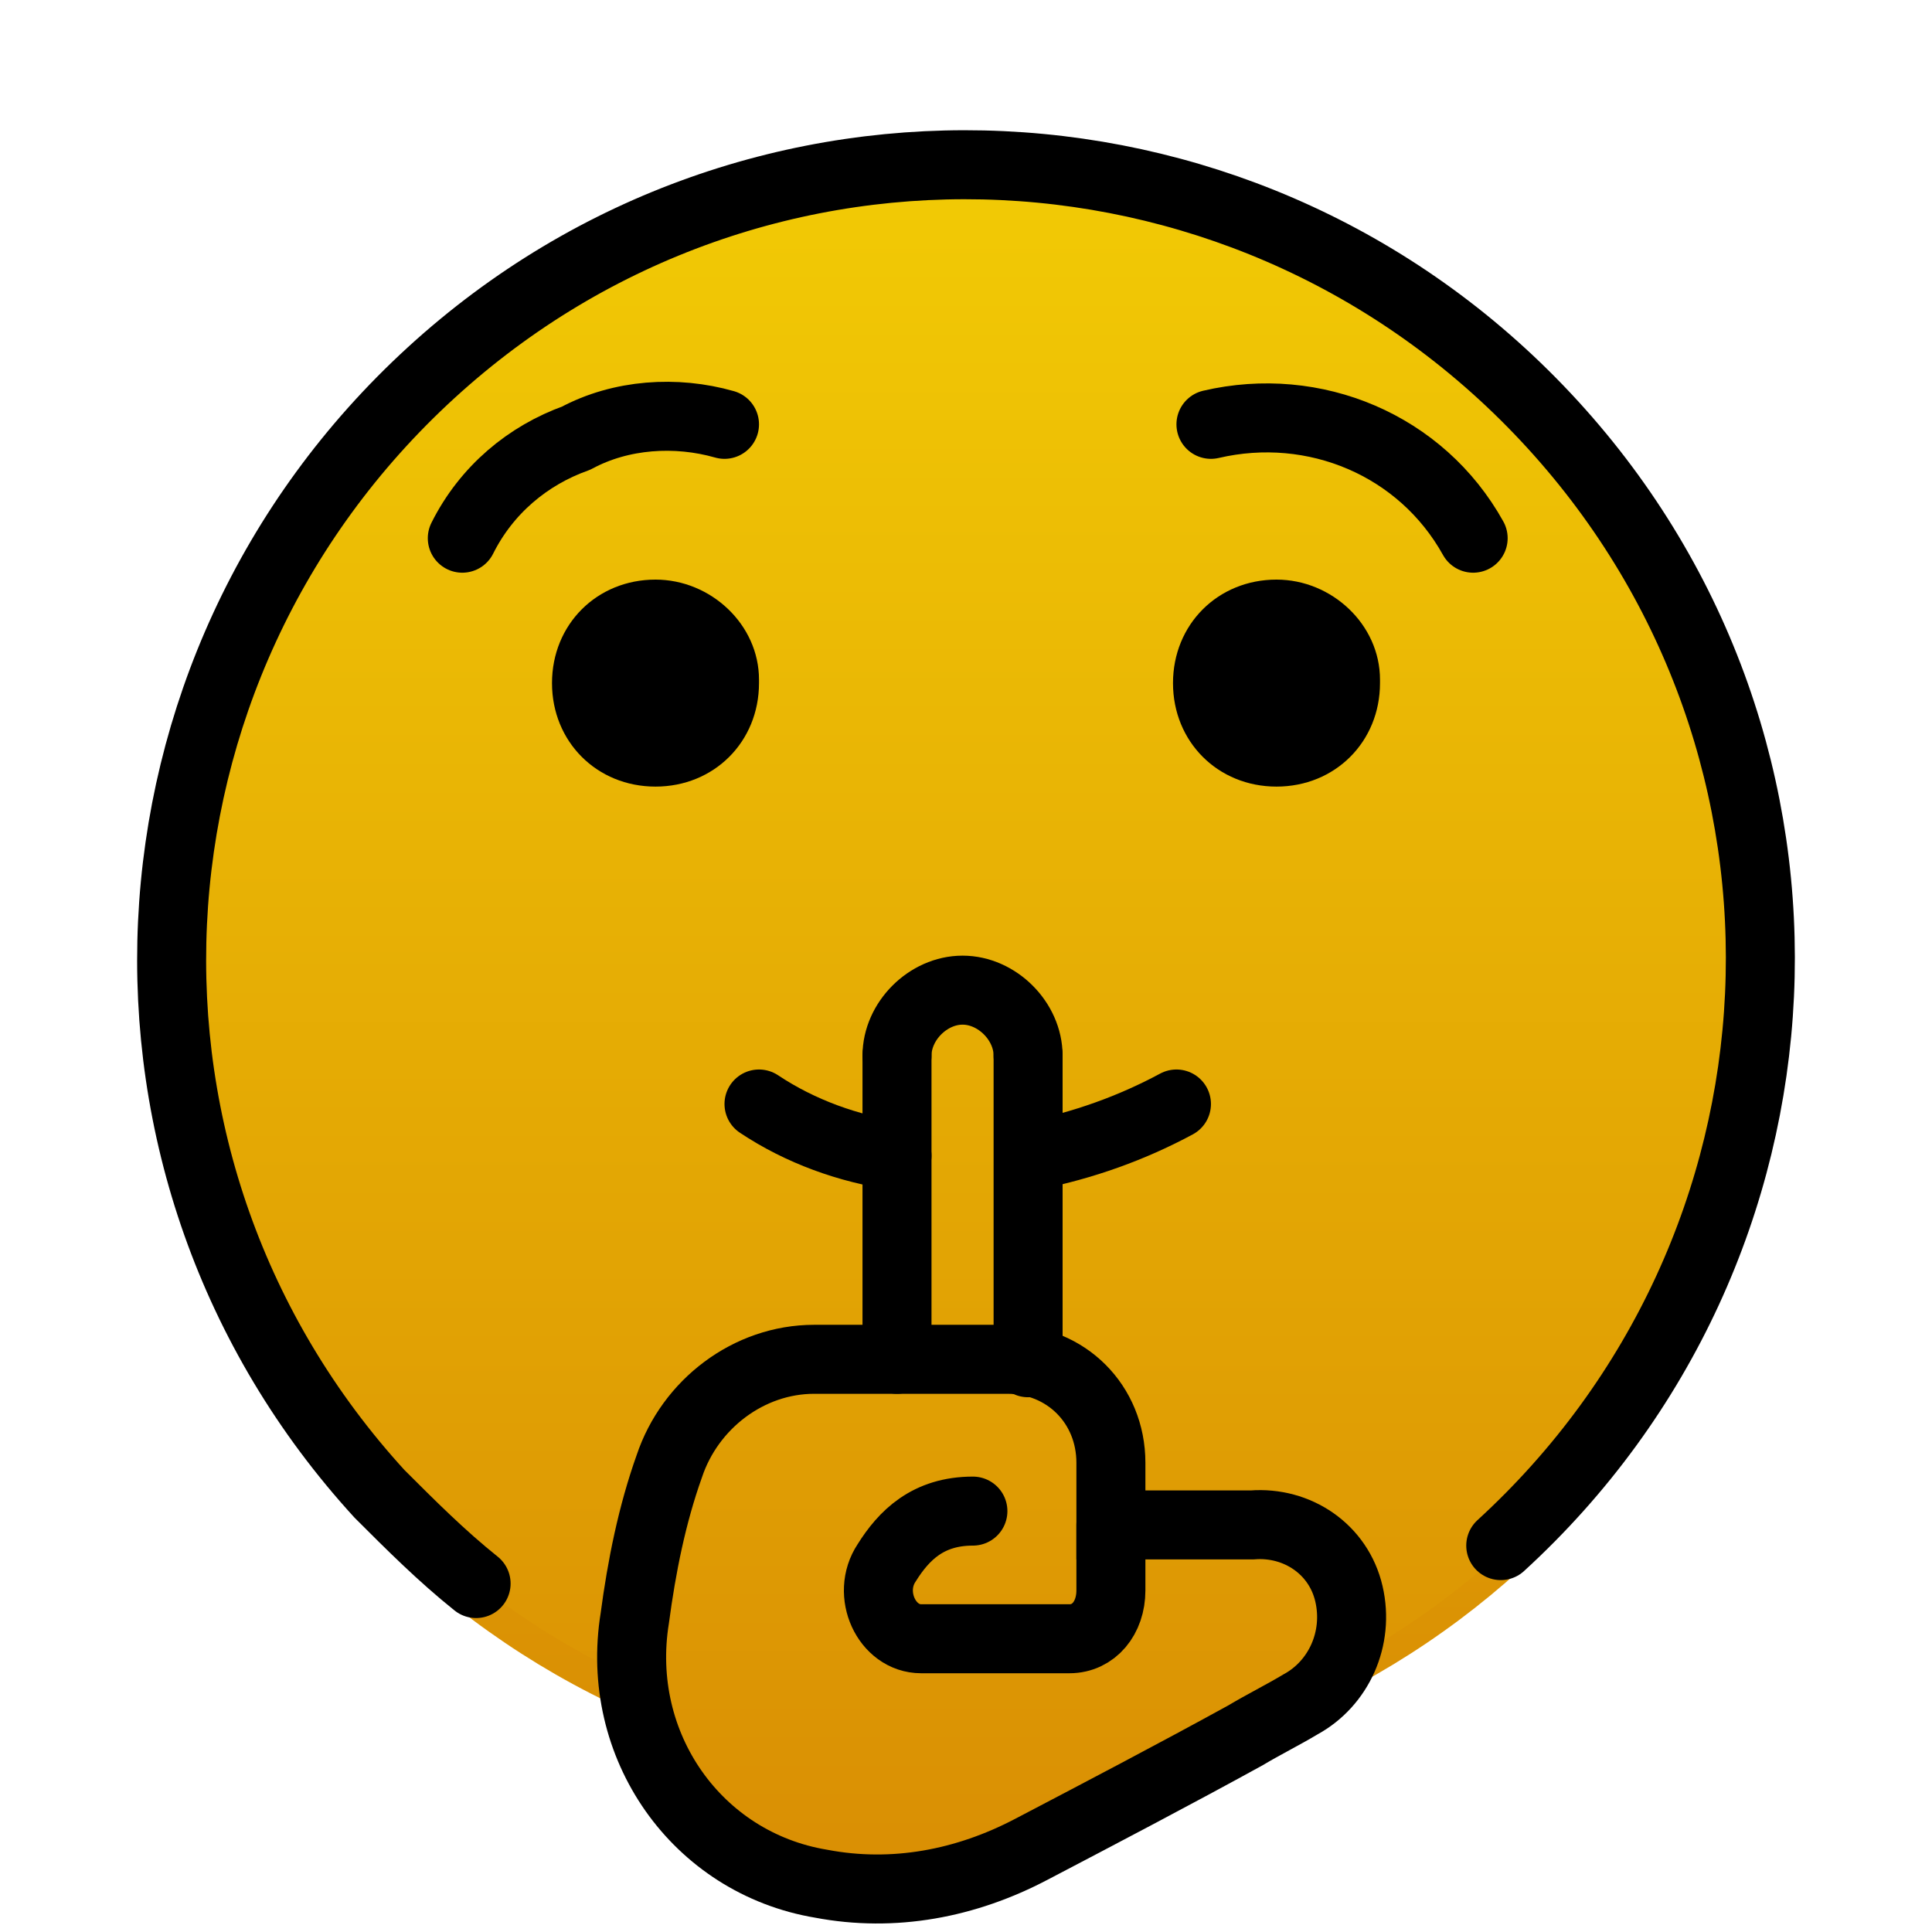
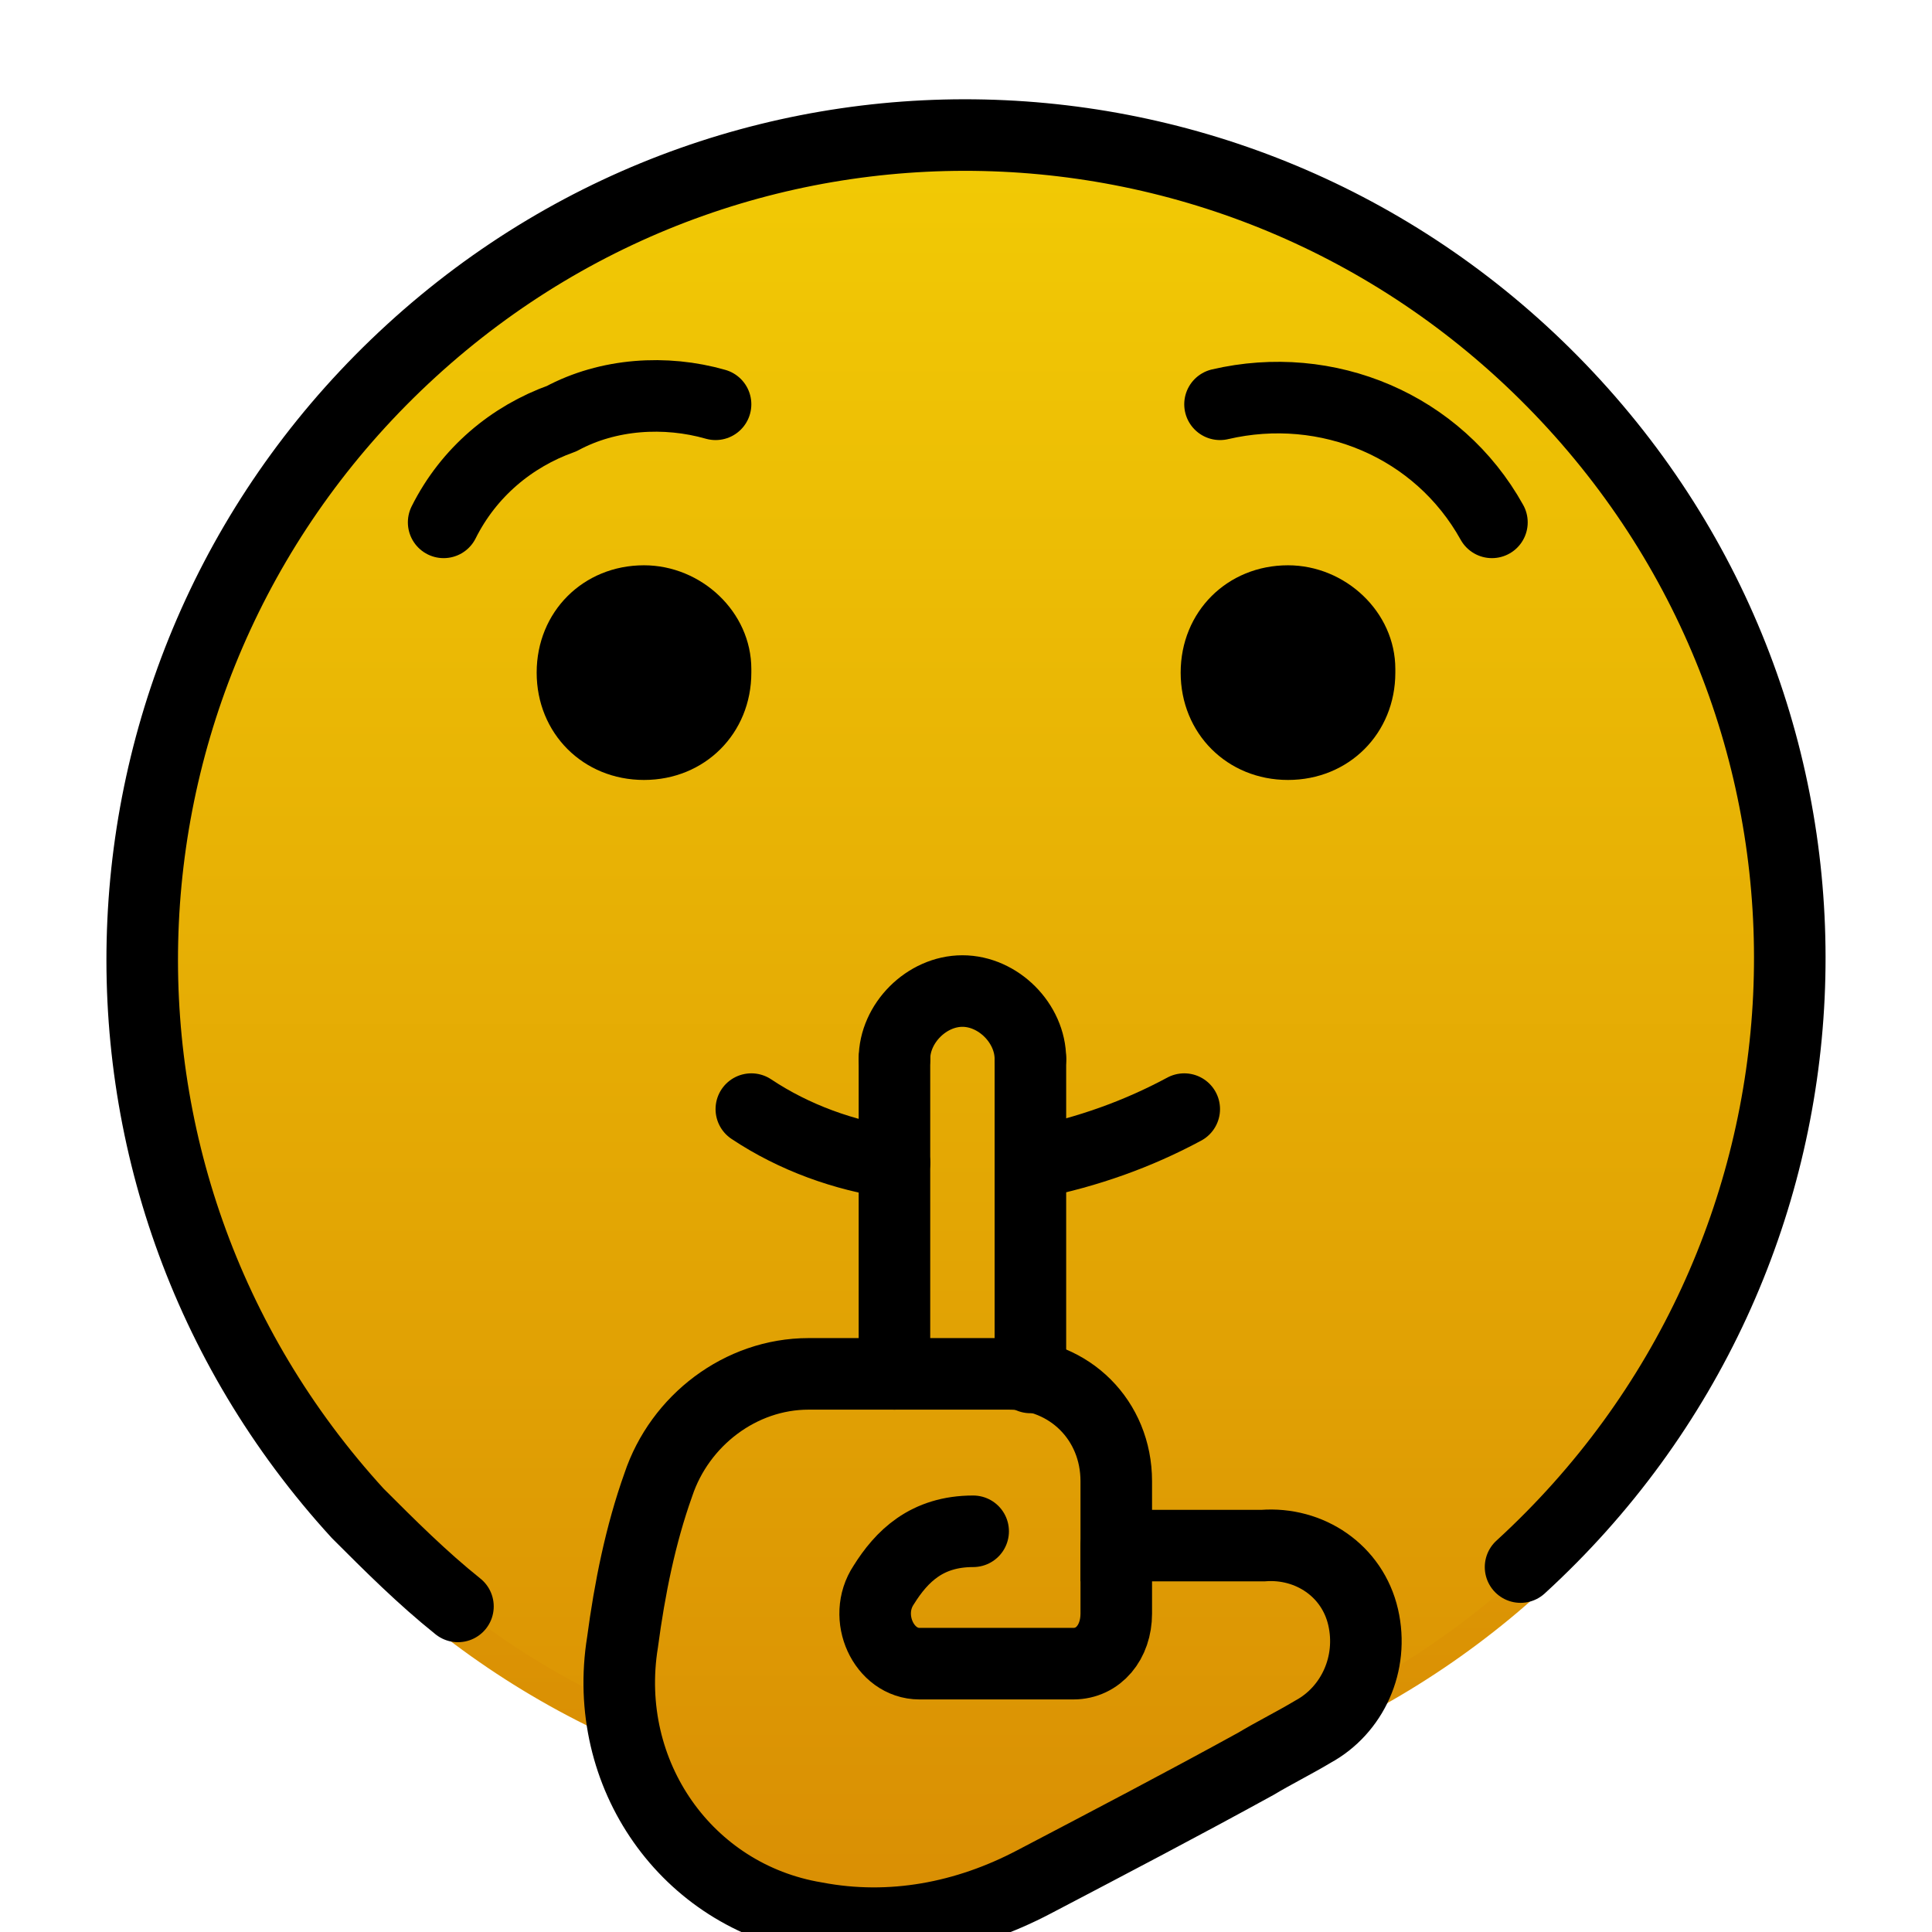
- <svg xmlns="http://www.w3.org/2000/svg" id="emoji" viewBox="8 8 56 56">
+ <svg xmlns="http://www.w3.org/2000/svg" id="emoji" viewBox="9 9 54 54">
  <defs>
    <linearGradient id="yellow-gradient" x1="0%" y1="0%" x2="0%" y2="100%">
      <stop style="stop-color:#F2CB05;stop-opacity:1;" offset="0%" />
      <stop style="stop-color:#D98E04;stop-opacity:1;" offset="100%" />
    </linearGradient>
  </defs>
  <g id="color">
    <circle cx="36" cy="35.8" r="23" fill="none" stroke="url(#yellow-gradient)" stroke-miterlimit="10" stroke-width="1.8" />
    <path fill="url(#yellow-gradient)" d="M46.8,56.3c11.3-6,15.7-20.2,9.7-31.5s-20-15.5-31.3-9.5s-15.5,20-9.5,31.3c2.3,4.2,5.8,7.7,10.1,9.8 c0,1.6,0.7,3.2,1.8,4.4c1.4,1.6,8.5,3.3,12.2-0.2C40.9,59.6,47.1,56.4,46.8,56.3z" />
  </g>
  <g id="hair" />
  <g id="skin" />
  <g id="skin-shadow" />
  <g id="line">
    <path fill="none" stroke="#000" stroke-linecap="round" stroke-linejoin="round" stroke-width="2" d="M51.5,52.8c9.4-8.6,10.1-23.1,1.5-32.5s-23.1-10.1-32.5-1.5S10.4,41.9,19,51.3c0.9,0.9,1.8,1.8,2.8,2.6" />
    <path fill="none" stroke="#000" stroke-linecap="round" stroke-linejoin="round" stroke-width="2" d="M21.4,23.6c0.7-1.4,1.9-2.4,3.3-2.9c1.3-0.7,2.9-0.8,4.3-0.4" />
    <path fill="none" stroke="#000" stroke-linecap="round" stroke-linejoin="round" stroke-width="2" d="M50.7,23.6c-1.5-2.7-4.6-4-7.6-3.3" />
    <path fill="none" stroke="#000" stroke-linecap="round" stroke-linejoin="round" stroke-width="2" d="M34,41.5c-1.4-0.2-2.8-0.7-4-1.5" />
    <path fill="none" stroke="#000" stroke-linecap="round" stroke-linejoin="round" stroke-width="2" d="M42.1,40c-1.3,0.7-2.7,1.2-4.2,1.5" />
    <path fill="none" stroke="#000" stroke-linecap="round" stroke-linejoin="round" stroke-width="2" d="M37.8,38.6c0-1-0.9-1.9-1.9-1.9S34,37.6,34,38.6" />
    <line x1="34" x2="34" y1="47.4" y2="38.6" fill="none" stroke="#000" stroke-linecap="round" stroke-linejoin="round" stroke-width="2" />
    <line x1="37.8" x2="37.8" y1="38.6" y2="47.5" fill="none" stroke="#000" stroke-linecap="round" stroke-linejoin="round" stroke-width="2" />
    <path fill="none" stroke="#000" stroke-miterlimit="10" stroke-width="2" d="M37.2,47.4c1.7,0,3,1.3,3,3l0,0c0,0.6,0,1.8,0,1.8c0.3,0,3,0,4.1,0c1.3-0.1,2.5,0.7,2.8,2s-0.3,2.6-1.4,3.2 c-0.5,0.3-1.1,0.6-1.6,0.9c-2,1.1-4.1,2.2-6.2,3.3c-1.9,1-4,1.4-6.1,1c-3.6-0.6-6-4-5.4-7.7c0.2-1.5,0.5-3,1-4.4 c0.6-1.8,2.3-3.1,4.2-3.1H37.2z" />
    <path d="M30,27.8c0,1.7-1.3,3-3,3s-3-1.3-3-3s1.3-3,3-3l0,0c1.6,0,3,1.3,3,2.9C30,27.7,30,27.8,30,27.8" />
    <path d="M48,27.8c0,1.7-1.3,3-3,3s-3-1.3-3-3s1.3-3,3-3l0,0c1.6,0,3,1.3,3,2.9C48,27.7,48,27.8,48,27.8" />
    <path fill="none" stroke="#000" stroke-linecap="round" stroke-linejoin="round" stroke-miterlimit="10" stroke-width="2" d="M36.2,51.8c-1.3,0-2,0.7-2.5,1.5c-0.6,0.9,0,2.2,1,2.2H39c0.7,0,1.2-0.6,1.2-1.4v-1.8v-0.1" />
  </g>
</svg>
